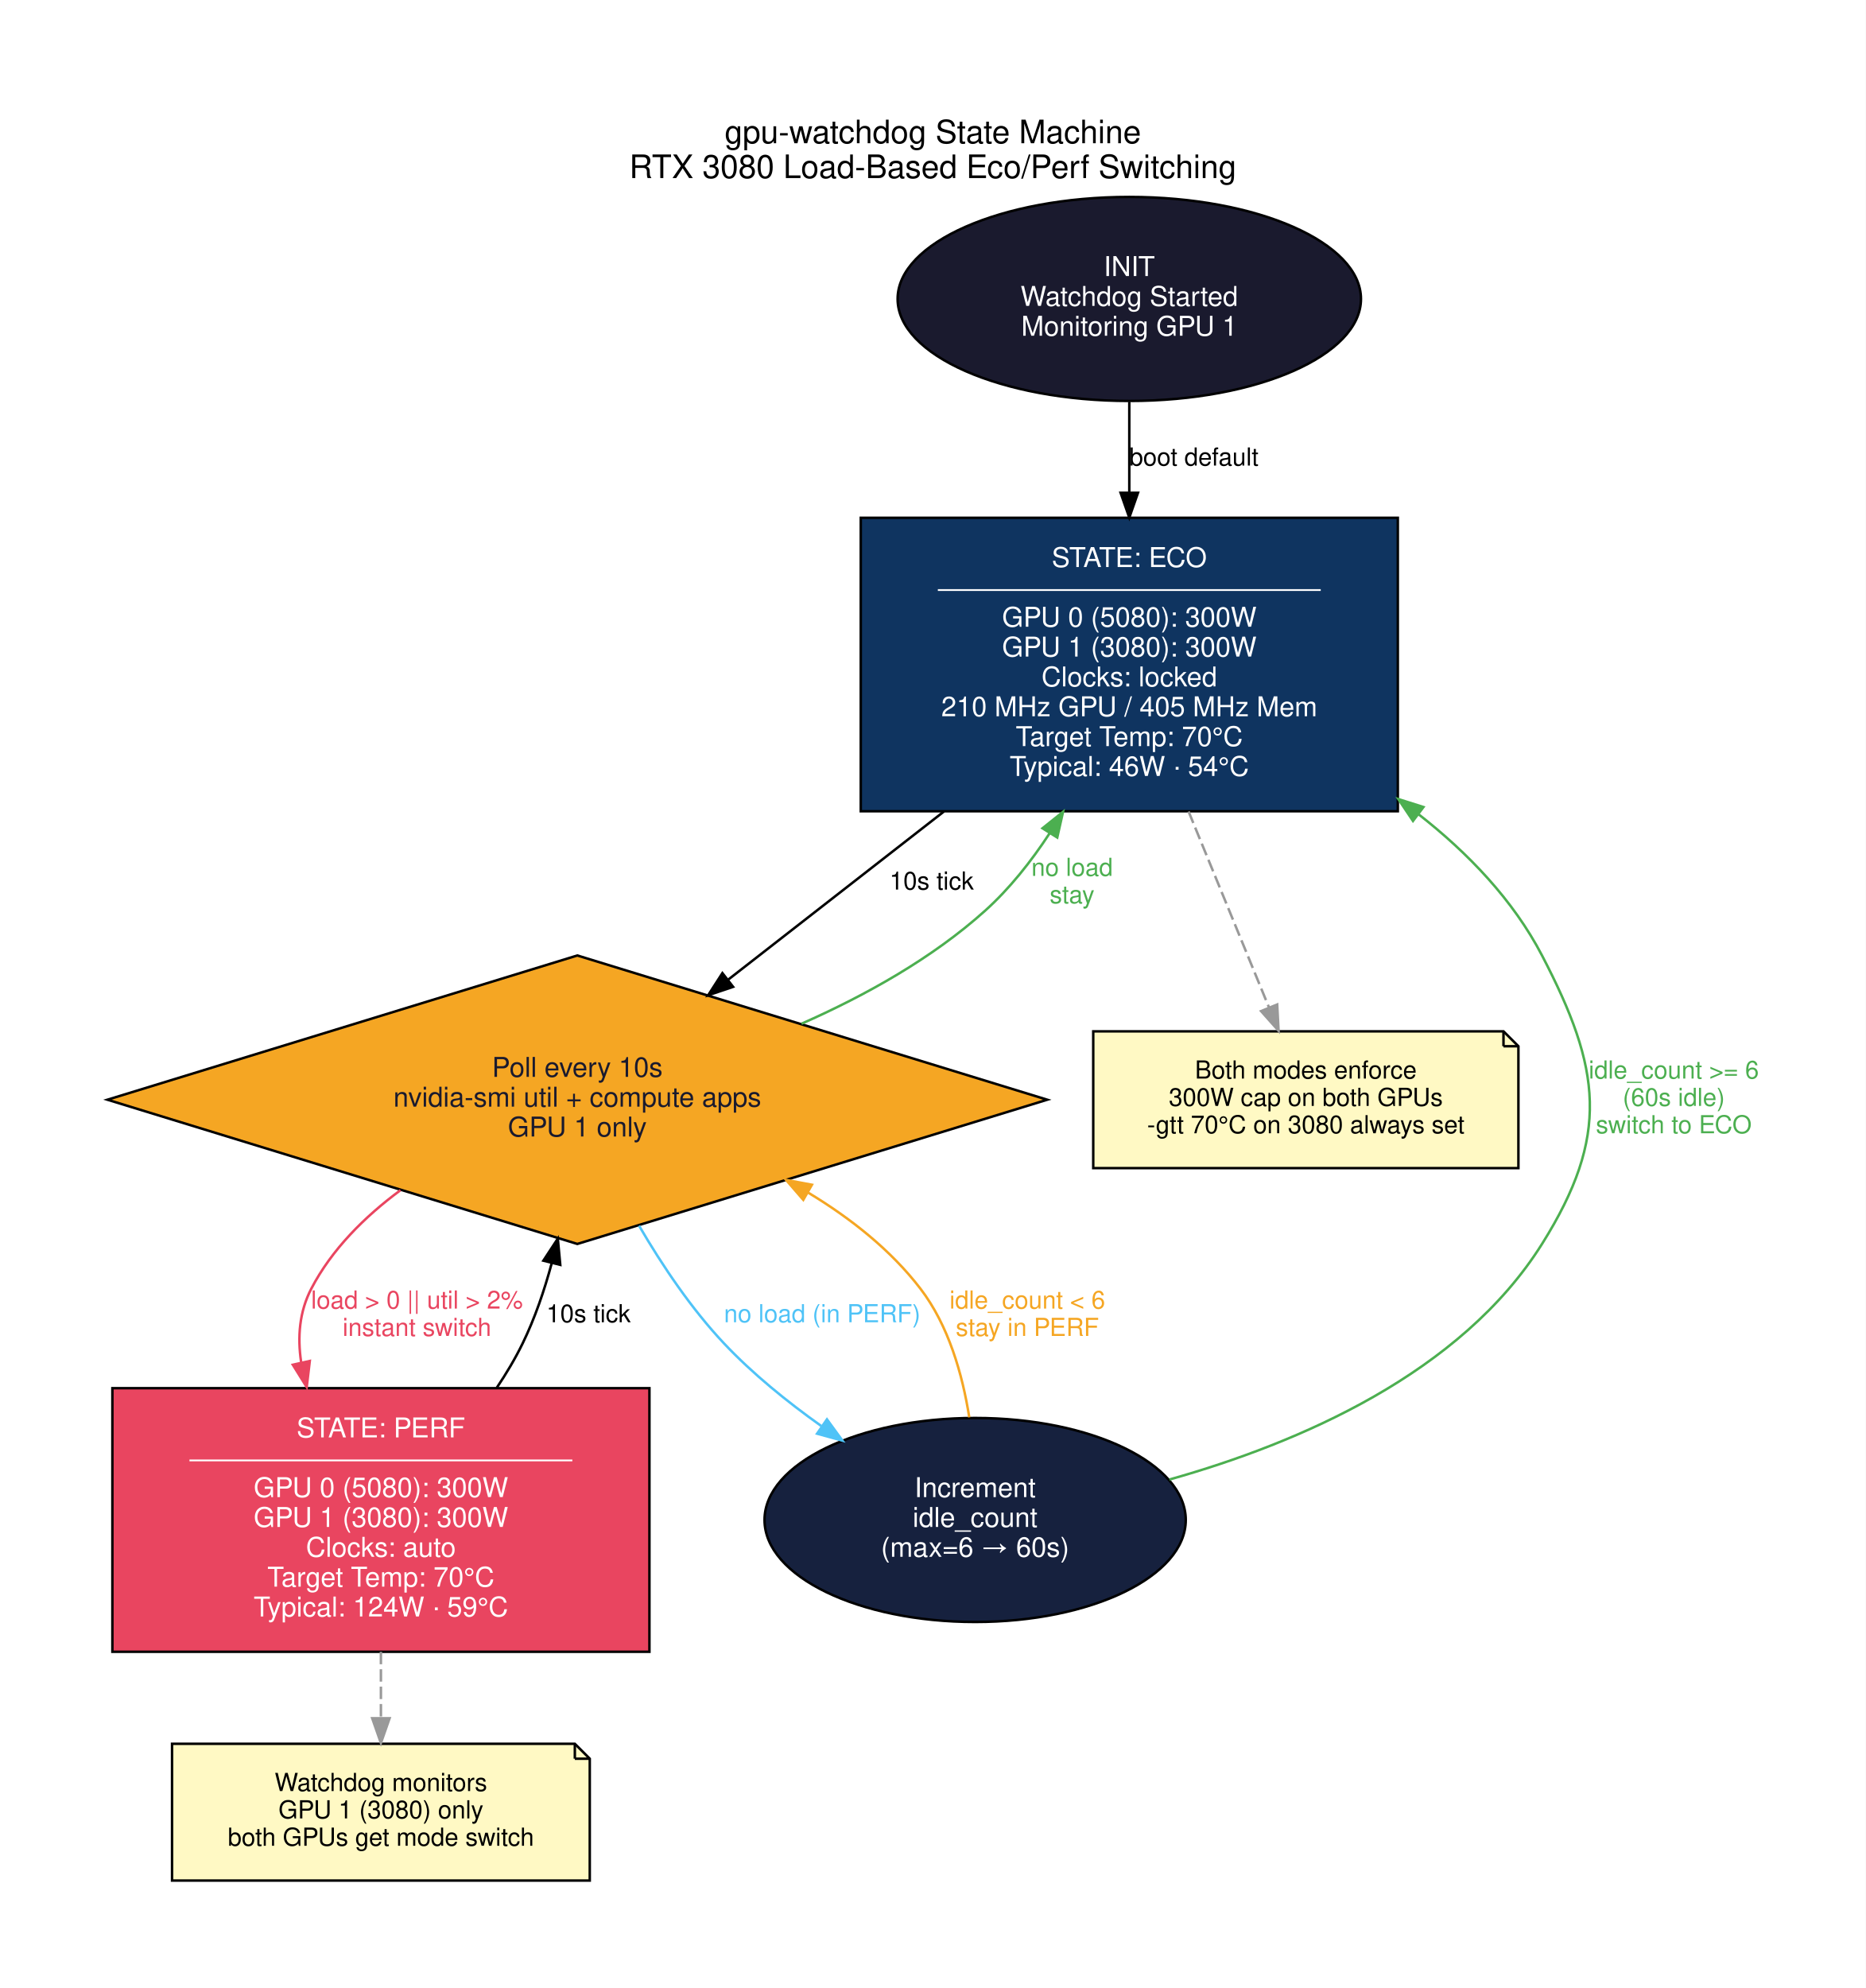
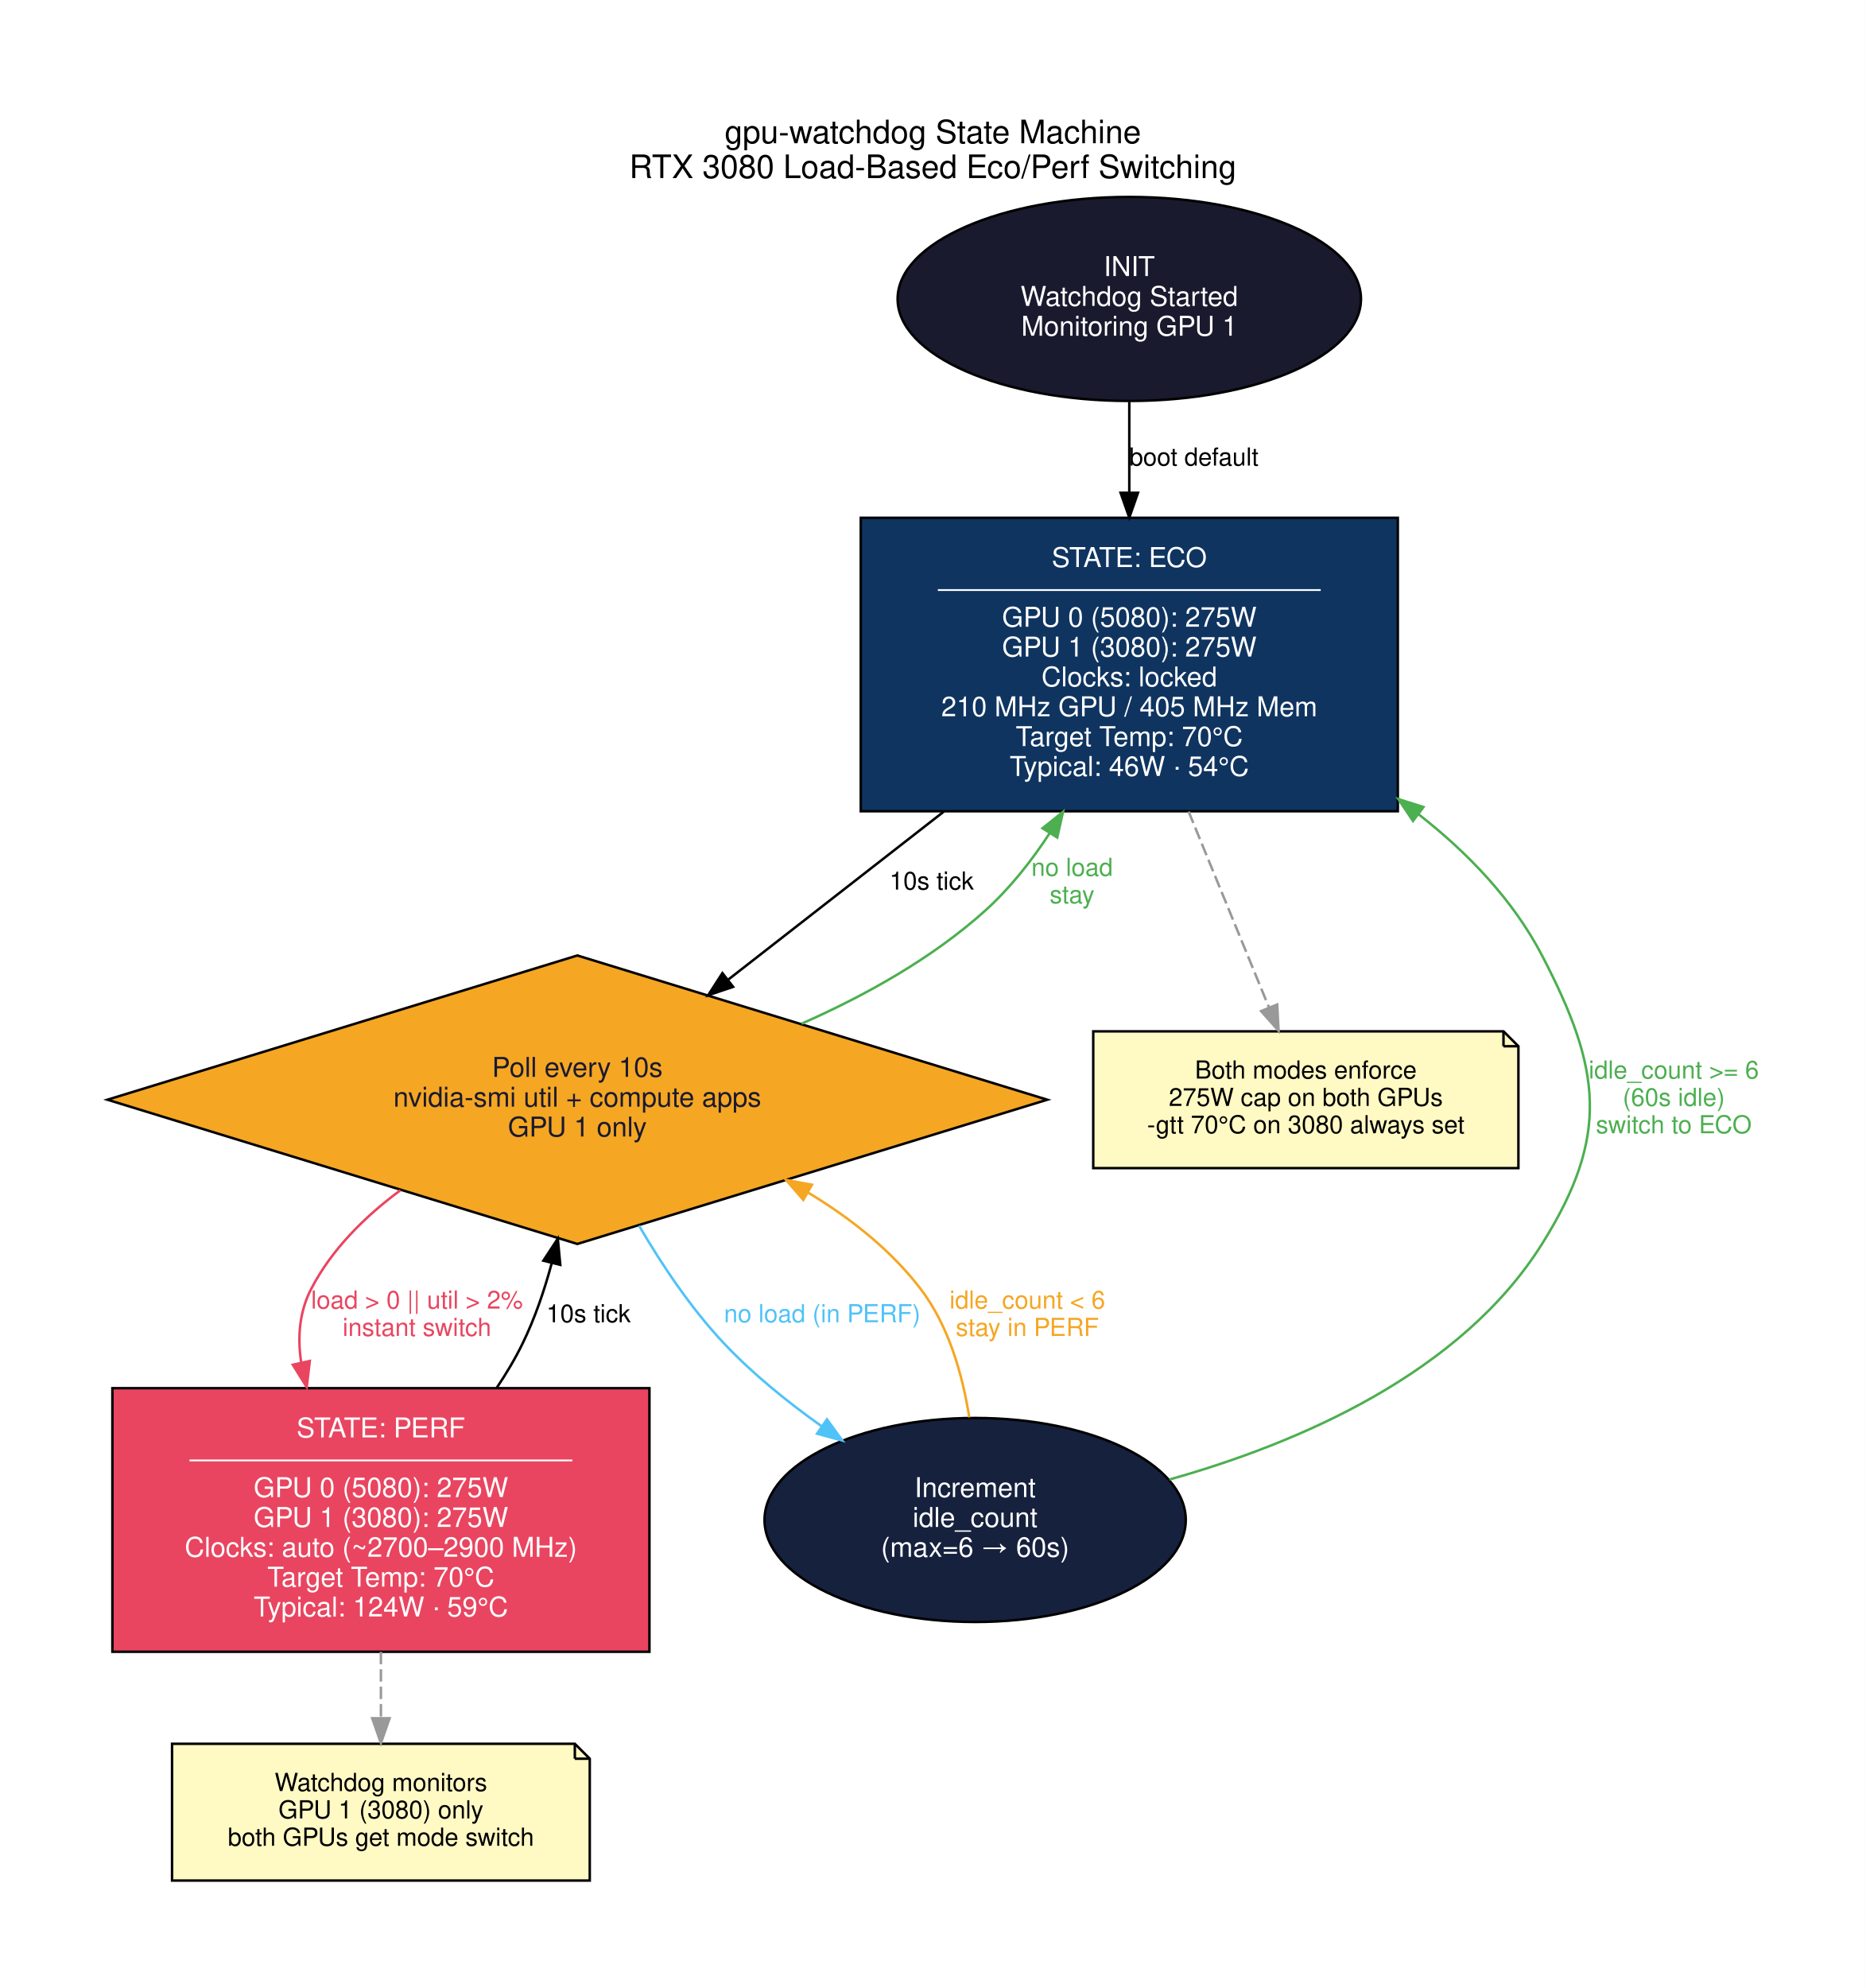
<svg xmlns="http://www.w3.org/2000/svg" width="750pt" height="799pt" viewBox="0.00 0.00 750.40 799.42">
  <g id="graph0" class="graph" transform="scale(1 1) rotate(0) translate(43.2 756.22)">
    <polygon fill="white" stroke="transparent" points="-43.2,43.2 -43.2,-756.22 707.2,-756.22 707.2,43.2 -43.2,43.2" />
    <text text-anchor="middle" x="332" y="-698.62" font-family="Helvetica,sans-Serif" font-size="13.00">gpu-watchdog State Machine</text>
    <text text-anchor="middle" x="332" y="-684.62" font-family="Helvetica,sans-Serif" font-size="13.00">RTX 3080 Load-Based Eco/Perf Switching</text>
    <g id="node1" class="node">
      <ellipse fill="#1a1a2e" stroke="black" cx="411" cy="-636.01" rx="93.18" ry="41.02" />
      <text text-anchor="middle" x="411" y="-645.21" font-family="Helvetica,sans-Serif" font-size="11.00" fill="white">INIT</text>
      <text text-anchor="middle" x="411" y="-633.21" font-family="Helvetica,sans-Serif" font-size="11.00" fill="white">Watchdog Started</text>
      <text text-anchor="middle" x="411" y="-621.21" font-family="Helvetica,sans-Serif" font-size="11.00" fill="white">Monitoring GPU 1</text>
    </g>
    <g id="node2" class="node">
      <polygon fill="#0f3460" stroke="black" points="519,-548 303,-548 303,-430 519,-430 519,-548" />
      <text text-anchor="middle" x="411" y="-528.2" font-family="Helvetica,sans-Serif" font-size="11.00" fill="white">STATE: ECO</text>
      <text text-anchor="middle" x="411" y="-516.2" font-family="Helvetica,sans-Serif" font-size="11.00" fill="white">──────────────</text>
-       <text text-anchor="middle" x="411" y="-504.2" font-family="Helvetica,sans-Serif" font-size="11.00" fill="white">GPU 0 (5080): 300W</text>
-       <text text-anchor="middle" x="411" y="-492.2" font-family="Helvetica,sans-Serif" font-size="11.00" fill="white">GPU 1 (3080): 300W</text>
+       <text text-anchor="middle" x="411" y="-504.2" font-family="Helvetica,sans-Serif" font-size="11.00" fill="white">GPU 0 (5080): 275W</text>
+       <text text-anchor="middle" x="411" y="-492.2" font-family="Helvetica,sans-Serif" font-size="11.00" fill="white">GPU 1 (3080): 275W</text>
      <text text-anchor="middle" x="411" y="-480.2" font-family="Helvetica,sans-Serif" font-size="11.00" fill="white">Clocks: locked</text>
      <text text-anchor="middle" x="411" y="-468.2" font-family="Helvetica,sans-Serif" font-size="11.00" fill="white">210 MHz GPU / 405 MHz Mem</text>
      <text text-anchor="middle" x="411" y="-456.2" font-family="Helvetica,sans-Serif" font-size="11.00" fill="white">Target Temp: 70°C</text>
      <text text-anchor="middle" x="411" y="-444.2" font-family="Helvetica,sans-Serif" font-size="11.00" fill="white">Typical: 46W · 54°C</text>
    </g>
    <g id="edge1" class="edge">
      <path fill="none" stroke="black" d="M411,-594.62C411,-583.36 411,-570.8 411,-558.4" />
      <polygon fill="black" stroke="black" points="414.5,-558.06 411,-548.06 407.5,-558.06 414.5,-558.06" />
      <text text-anchor="middle" x="437" y="-569" font-family="Helvetica,sans-Serif" font-size="10.00">boot default</text>
    </g>
    <g id="node4" class="node">
      <polygon fill="#f5a623" stroke="black" points="189,-372 0,-314 189,-256 378,-314 189,-372" />
      <text text-anchor="middle" x="189" y="-323.2" font-family="Helvetica,sans-Serif" font-size="11.00" fill="#1a1a2e">Poll every 10s</text>
      <text text-anchor="middle" x="189" y="-311.2" font-family="Helvetica,sans-Serif" font-size="11.00" fill="#1a1a2e">nvidia-smi util + compute apps</text>
      <text text-anchor="middle" x="189" y="-299.2" font-family="Helvetica,sans-Serif" font-size="11.00" fill="#1a1a2e">GPU 1 only</text>
    </g>
    <g id="edge2" class="edge">
      <path fill="none" stroke="black" d="M336.46,-429.91C308.26,-407.94 276.54,-383.22 249.76,-362.35" />
      <polygon fill="black" stroke="black" points="251.65,-359.39 241.61,-356 247.35,-364.91 251.65,-359.39" />
      <text text-anchor="middle" x="331.5" y="-398.5" font-family="Helvetica,sans-Serif" font-size="10.00">10s tick</text>
    </g>
    <g id="node6" class="node">
      <polygon fill="#fff9c4" stroke="black" points="561.5,-341.5 396.5,-341.5 396.5,-286.5 567.5,-286.5 567.5,-335.5 561.5,-341.5" />
      <polyline fill="none" stroke="black" points="561.5,-341.5 561.5,-335.5 " />
      <polyline fill="none" stroke="black" points="567.5,-335.5 561.5,-335.5 " />
      <text text-anchor="middle" x="482" y="-322.5" font-family="Helvetica,sans-Serif" font-size="10.00">Both modes enforce</text>
-       <text text-anchor="middle" x="482" y="-311.5" font-family="Helvetica,sans-Serif" font-size="10.00">300W cap on both GPUs</text>
+       <text text-anchor="middle" x="482" y="-311.5" font-family="Helvetica,sans-Serif" font-size="10.00">275W cap on both GPUs</text>
      <text text-anchor="middle" x="482" y="-300.5" font-family="Helvetica,sans-Serif" font-size="10.00">-gtt 70°C on 3080 always set</text>
    </g>
    <g id="edge9" class="edge">
      <path fill="none" stroke="#999999" stroke-dasharray="5,2" d="M434.84,-429.91C445.56,-403.8 457.87,-373.81 467.22,-351.01" />
      <polygon fill="#999999" stroke="#999999" points="470.48,-352.29 471.04,-341.71 464,-349.63 470.48,-352.29" />
    </g>
    <g id="node3" class="node">
      <polygon fill="#e94560" stroke="black" points="218,-198 2,-198 2,-92 218,-92 218,-198" />
      <text text-anchor="middle" x="110" y="-178.2" font-family="Helvetica,sans-Serif" font-size="11.00" fill="white">STATE: PERF</text>
      <text text-anchor="middle" x="110" y="-166.2" font-family="Helvetica,sans-Serif" font-size="11.00" fill="white">──────────────</text>
-       <text text-anchor="middle" x="110" y="-154.2" font-family="Helvetica,sans-Serif" font-size="11.00" fill="white">GPU 0 (5080): 300W</text>
-       <text text-anchor="middle" x="110" y="-142.2" font-family="Helvetica,sans-Serif" font-size="11.00" fill="white">GPU 1 (3080): 300W</text>
-       <text text-anchor="middle" x="110" y="-130.2" font-family="Helvetica,sans-Serif" font-size="11.00" fill="white">Clocks: auto</text>
+       <text text-anchor="middle" x="110" y="-154.2" font-family="Helvetica,sans-Serif" font-size="11.00" fill="white">GPU 0 (5080): 275W</text>
+       <text text-anchor="middle" x="110" y="-142.2" font-family="Helvetica,sans-Serif" font-size="11.00" fill="white">GPU 1 (3080): 275W</text>
+       <text text-anchor="middle" x="110" y="-130.2" font-family="Helvetica,sans-Serif" font-size="11.00" fill="white">Clocks: auto (~2700–2900 MHz)</text>
      <text text-anchor="middle" x="110" y="-118.2" font-family="Helvetica,sans-Serif" font-size="11.00" fill="white">Target Temp: 70°C</text>
      <text text-anchor="middle" x="110" y="-106.2" font-family="Helvetica,sans-Serif" font-size="11.00" fill="white">Typical: 124W · 59°C</text>
    </g>
    <g id="edge5" class="edge">
      <path fill="none" stroke="black" d="M156.59,-198.16C160.48,-203.94 164.05,-209.94 167,-216 171.91,-226.09 175.75,-237.3 178.74,-248.42" />
      <polygon fill="black" stroke="black" points="175.34,-249.28 181.15,-258.14 182.14,-247.59 175.34,-249.28" />
      <text text-anchor="middle" x="193.5" y="-224.5" font-family="Helvetica,sans-Serif" font-size="10.00">10s tick</text>
    </g>
    <g id="node7" class="node">
      <polygon fill="#fff9c4" stroke="black" points="188,-55 26,-55 26,0 194,0 194,-49 188,-55" />
      <polyline fill="none" stroke="black" points="188,-55 188,-49 " />
      <polyline fill="none" stroke="black" points="194,-49 188,-49 " />
      <text text-anchor="middle" x="110" y="-36" font-family="Helvetica,sans-Serif" font-size="10.00">Watchdog monitors</text>
      <text text-anchor="middle" x="110" y="-25" font-family="Helvetica,sans-Serif" font-size="10.00">GPU 1 (3080) only</text>
      <text text-anchor="middle" x="110" y="-14" font-family="Helvetica,sans-Serif" font-size="10.00">both GPUs get mode switch</text>
    </g>
    <g id="edge10" class="edge">
      <path fill="none" stroke="#999999" stroke-dasharray="5,2" d="M110,-91.99C110,-83.07 110,-73.96 110,-65.53" />
      <polygon fill="#999999" stroke="#999999" points="113.5,-65.28 110,-55.28 106.5,-65.28 113.5,-65.28" />
    </g>
    <g id="edge4" class="edge">
      <path fill="none" stroke="#4caf50" d="M279.17,-344.56C304.98,-355.96 331.82,-370.94 353,-390 362.84,-398.85 371.5,-409.77 378.92,-421.08" />
      <polygon fill="#4caf50" stroke="#4caf50" points="376.09,-423.15 384.35,-429.77 382.02,-419.44 376.09,-423.15" />
      <text text-anchor="middle" x="388" y="-404" font-family="Helvetica,sans-Serif" font-size="10.00" fill="#4caf50">no load</text>
      <text text-anchor="middle" x="388" y="-393" font-family="Helvetica,sans-Serif" font-size="10.00" fill="#4caf50">stay</text>
    </g>
    <g id="edge3" class="edge">
      <path fill="none" stroke="#e94560" d="M117.87,-277.62C103.46,-266.96 90.22,-253.8 82,-238 77.2,-228.78 76.39,-218.6 77.92,-208.48" />
      <polygon fill="#e94560" stroke="#e94560" points="81.4,-208.94 80.16,-198.42 74.57,-207.42 81.4,-208.94" />
      <text text-anchor="middle" x="124.5" y="-230" font-family="Helvetica,sans-Serif" font-size="10.00" fill="#e94560">load &gt; 0 || util &gt; 2%</text>
      <text text-anchor="middle" x="124.5" y="-219" font-family="Helvetica,sans-Serif" font-size="10.00" fill="#e94560">instant switch</text>
    </g>
    <g id="node5" class="node">
      <ellipse fill="#16213e" stroke="black" cx="349" cy="-145" rx="84.71" ry="41.02" />
      <text text-anchor="middle" x="349" y="-154.2" font-family="Helvetica,sans-Serif" font-size="11.00" fill="white">Increment</text>
      <text text-anchor="middle" x="349" y="-142.2" font-family="Helvetica,sans-Serif" font-size="11.00" fill="white">idle_count</text>
      <text text-anchor="middle" x="349" y="-130.2" font-family="Helvetica,sans-Serif" font-size="11.00" fill="white">(max=6 → 60s)</text>
    </g>
    <g id="edge6" class="edge">
      <path fill="none" stroke="#4fc3f7" d="M213.83,-263.33C223.24,-247.21 234.89,-229.92 248,-216 259.45,-203.85 273.34,-192.58 287.1,-182.8" />
      <polygon fill="#4fc3f7" stroke="#4fc3f7" points="289.4,-185.47 295.63,-176.91 285.42,-179.71 289.4,-185.47" />
      <text text-anchor="middle" x="287.5" y="-224.5" font-family="Helvetica,sans-Serif" font-size="10.00" fill="#4fc3f7">no load (in PERF)</text>
    </g>
    <g id="edge8" class="edge">
      <path fill="none" stroke="#4caf50" d="M427.14,-161.27C479.39,-175.98 544.34,-203.98 577,-256 604.41,-299.66 600.83,-326.28 577,-372 565.38,-394.3 547.3,-413.19 527.28,-428.83" />
      <polygon fill="#4caf50" stroke="#4caf50" points="525.1,-426.09 519.21,-434.89 529.31,-431.69 525.1,-426.09" />
      <text text-anchor="middle" x="630" y="-322.5" font-family="Helvetica,sans-Serif" font-size="10.00" fill="#4caf50">idle_count &gt;= 6</text>
      <text text-anchor="middle" x="630" y="-311.5" font-family="Helvetica,sans-Serif" font-size="10.00" fill="#4caf50">(60s idle)</text>
      <text text-anchor="middle" x="630" y="-300.5" font-family="Helvetica,sans-Serif" font-size="10.00" fill="#4caf50">switch to ECO</text>
    </g>
    <g id="edge7" class="edge">
      <path fill="none" stroke="#f5a623" d="M346.64,-186.26C343.9,-203.62 338.29,-223.27 327,-238 315.07,-253.57 298.94,-266.32 281.92,-276.59" />
      <polygon fill="#f5a623" stroke="#f5a623" points="279.88,-273.73 272.95,-281.74 283.36,-279.8 279.88,-273.73" />
      <text text-anchor="middle" x="370" y="-230" font-family="Helvetica,sans-Serif" font-size="10.00" fill="#f5a623">idle_count &lt; 6</text>
      <text text-anchor="middle" x="370" y="-219" font-family="Helvetica,sans-Serif" font-size="10.00" fill="#f5a623">stay in PERF</text>
    </g>
  </g>
</svg>
